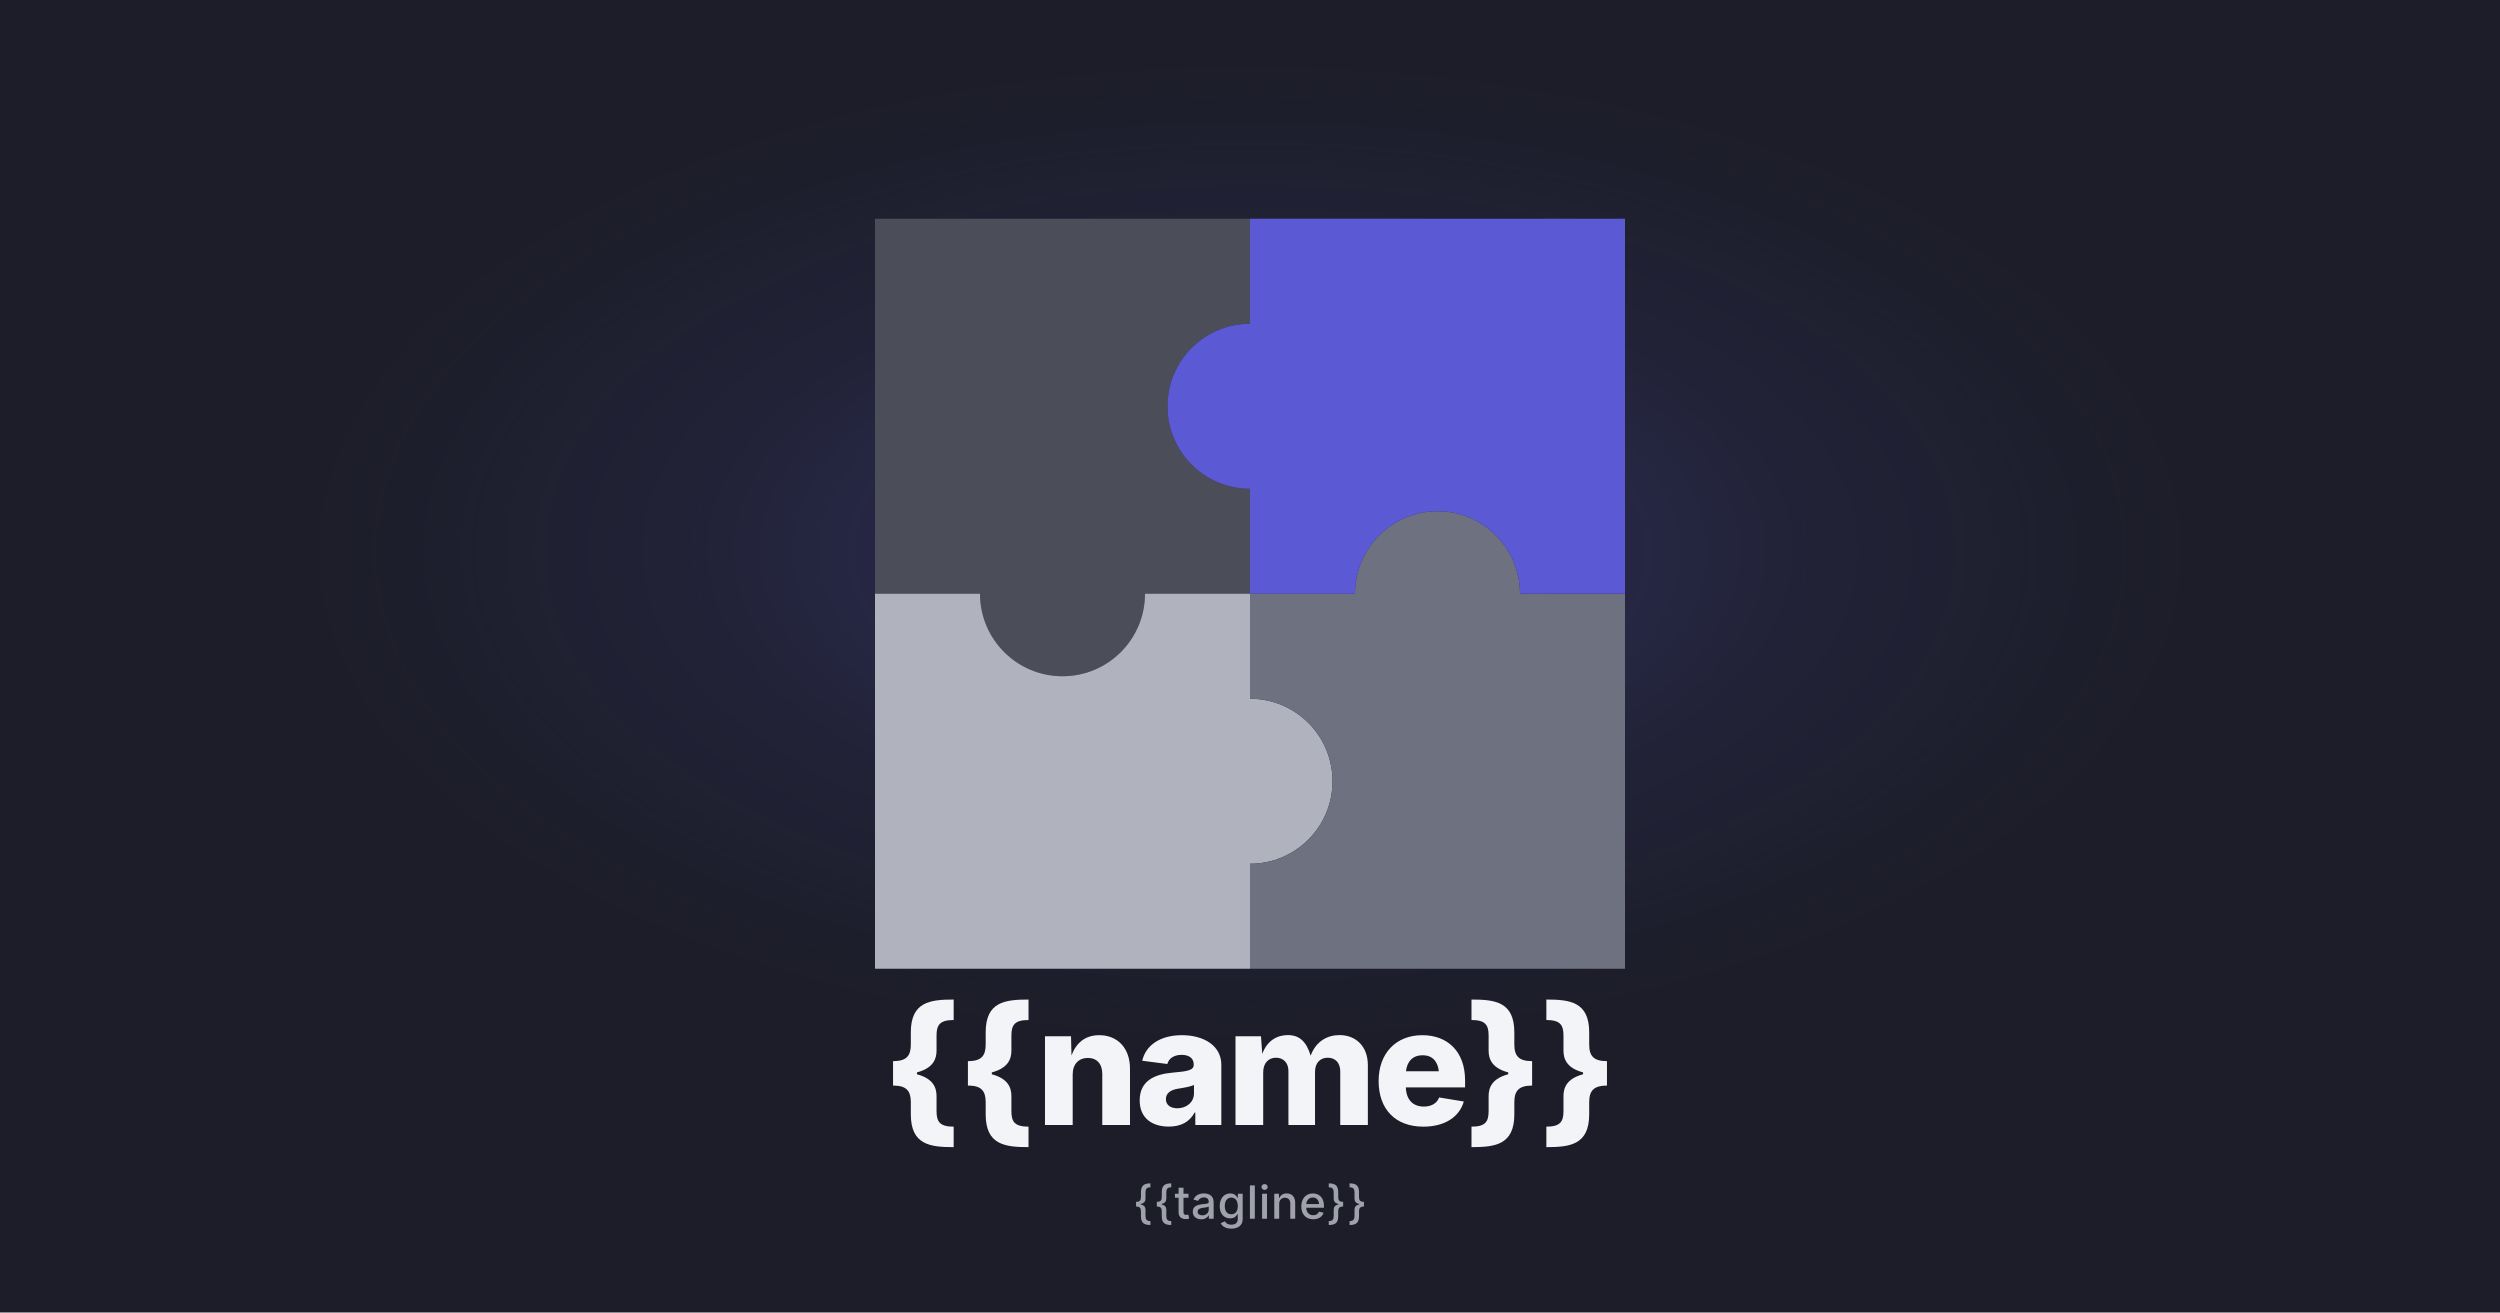
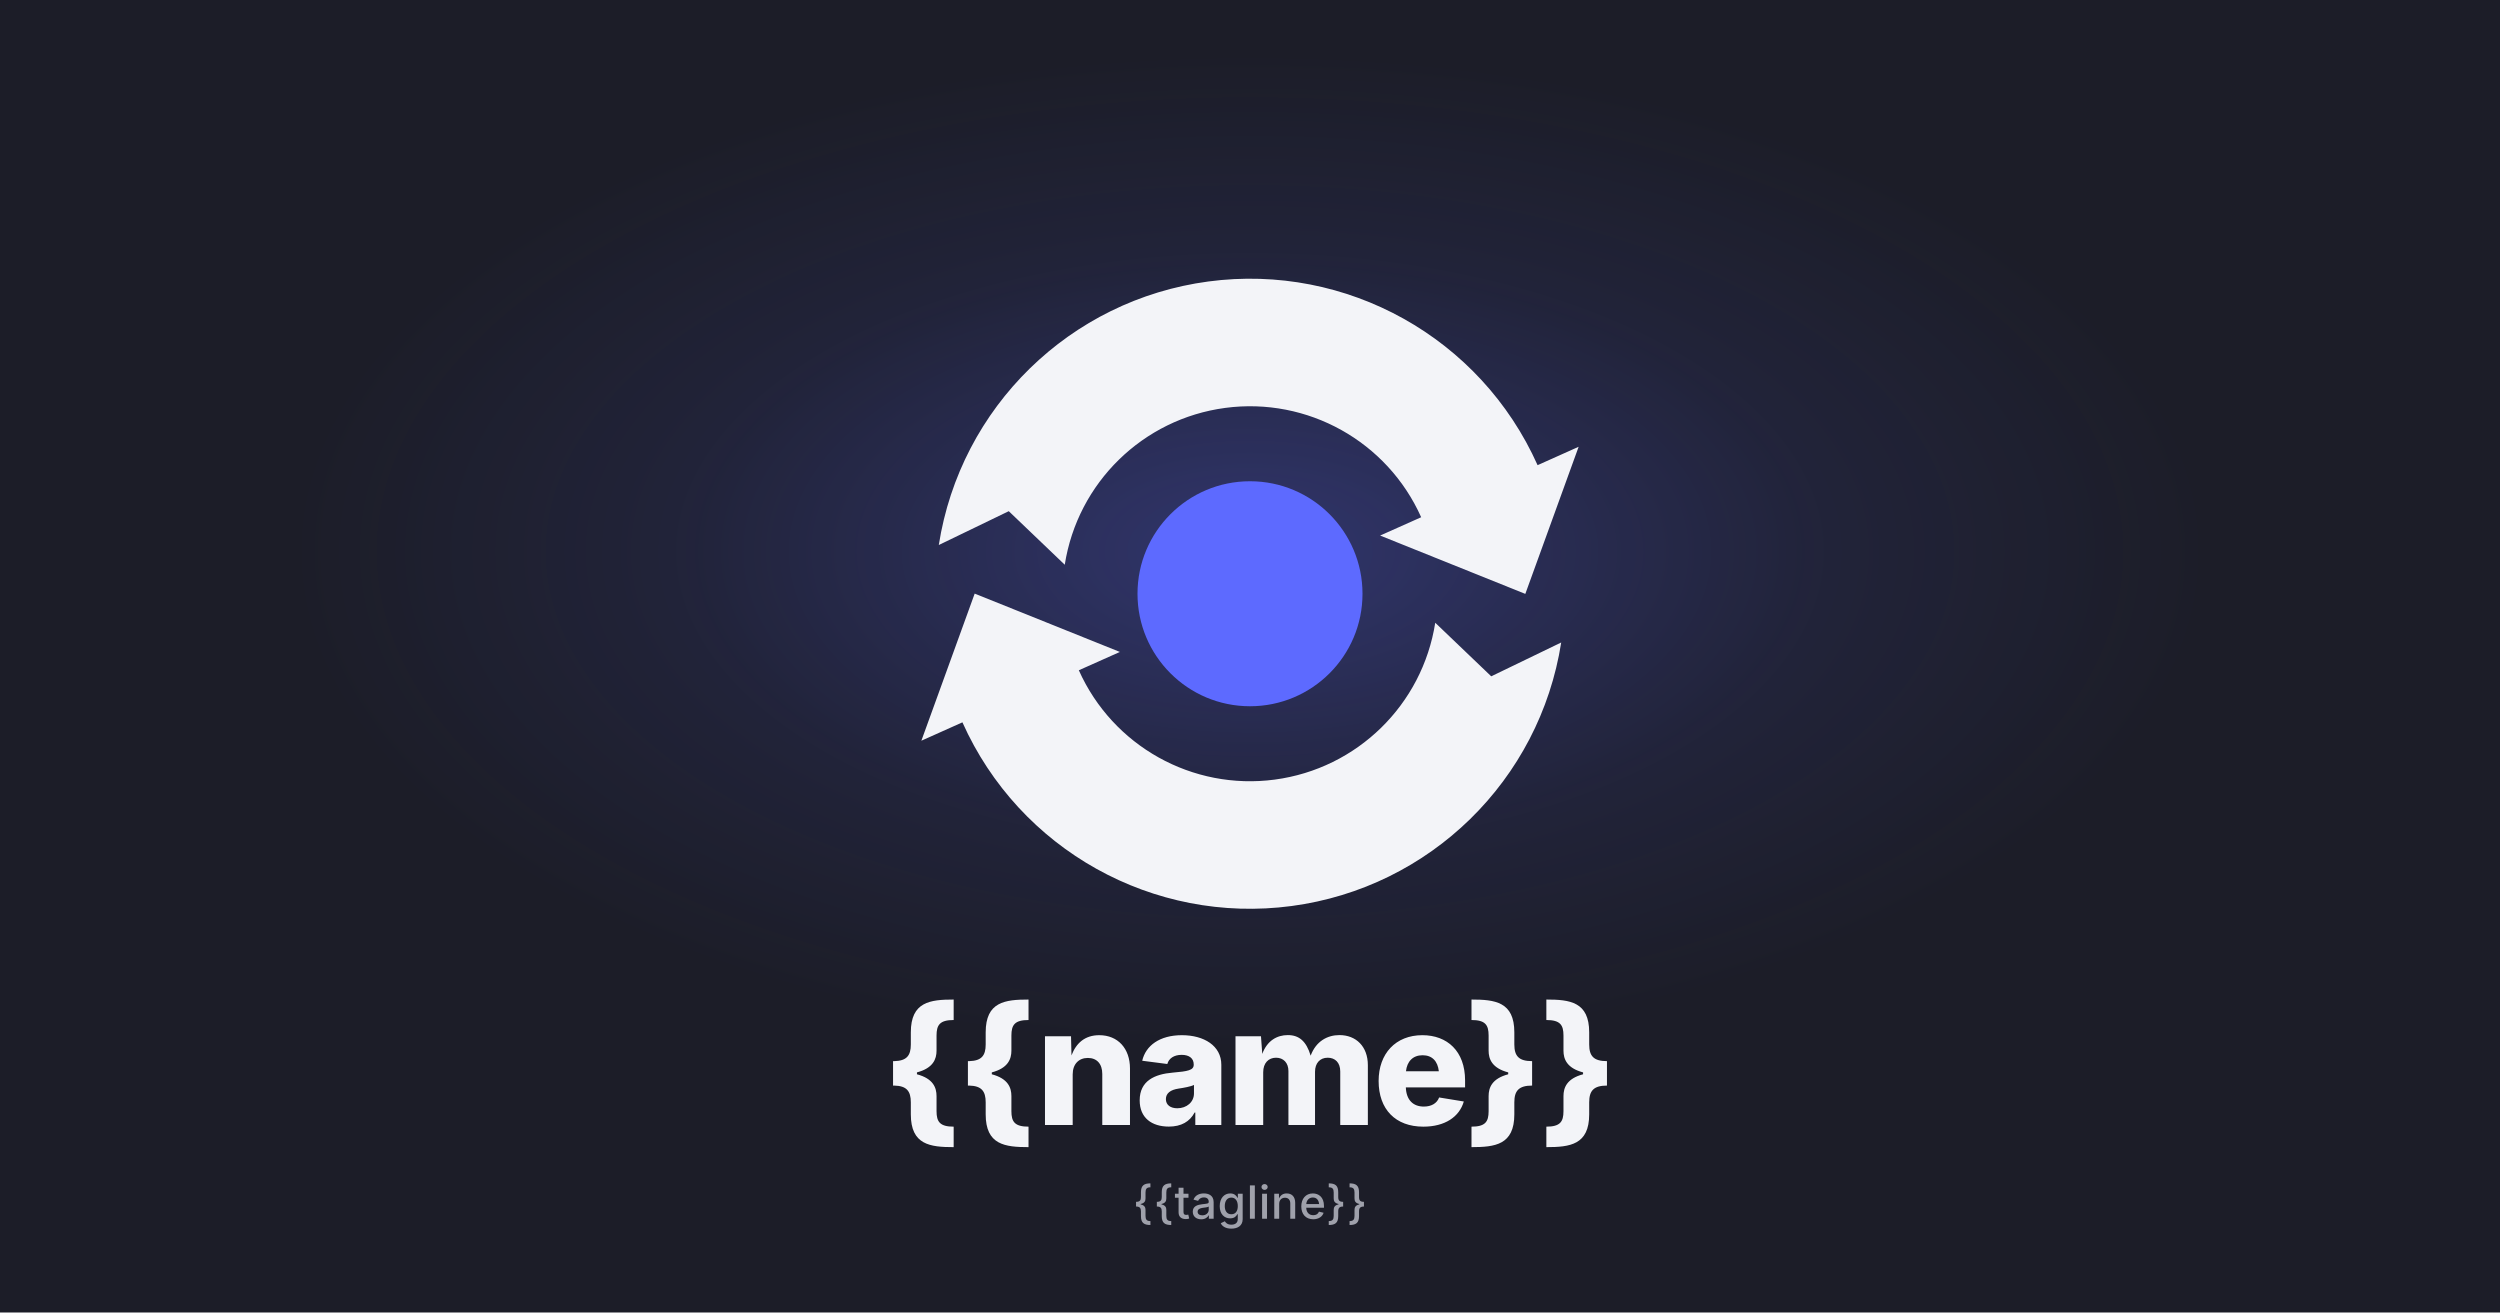
<svg xmlns="http://www.w3.org/2000/svg" viewBox="0 0 1200 630" width="1200" height="630">
  <rect width="1200" height="630" fill="#1c1d28" />
  <defs>
    <radialGradient id="glow" cx="50%" cy="42%" r="38%">
-       <stop offset="0%" stop-color="#5b59d4" stop-opacity="0.32" />
-       <stop offset="60%" stop-color="#5b59d4" stop-opacity="0.08" />
-       <stop offset="100%" stop-color="#5b59d4" stop-opacity="0" />
+       <stop offset="0%" stop-color="#5d6aff" stop-opacity="0.32" />
+       <stop offset="60%" stop-color="#5d6aff" stop-opacity="0.08" />
+       <stop offset="100%" stop-color="#5d6aff" stop-opacity="0" />
    </radialGradient>
  </defs>
  <rect width="1200" height="630" fill="url(#glow)" />
  <g transform="translate(420 105) scale(3.6)">
-     <path d="M 0 0 L 50 0 L 50 14 A 11 11 0 0 0 50 36 L 50 50 L 36 50 A 11 11 0 0 1 14 50 L 0 50 Z" fill="#4b4e58" />
-     <path d="M 0 50 L 14 50 A 11 11 0 0 0 36 50 L 50 50 L 50 64 A 11 11 0 0 1 50 86 L 50 100 L 0 100 Z" fill="#b0b3bd" />
-     <path d="M 50 50 L 64 50 A 11 11 0 0 1 86 50 L 100 50 L 100 100 L 50 100 L 50 86 A 11 11 0 0 0 50 64 Z" fill="#6e7280" />
-     <path d="M 50 0 L 100 0 L 100 50 L 86 50 A 11 11 0 0 0 64 50 L 50 50 L 50 36 A 11 11 0 0 1 50 14 Z" fill="#5b59d4" />
+     <g transform="rotate(8.9 50 50)" fill="#f3f4f8">
+       <path d="M 8 50 A 42 42 0 0 1 85.23 27.13 L 90.26 23.86 L 86.27 44.34 L 65.94 39.65 L 70.97 36.39 A 25 25 0 0 0 25 50 L 16.52 44.10 Z" />
+       <path d="M 8 50 A 42 42 0 0 1 85.23 27.13 L 90.26 23.86 L 86.27 44.34 L 65.94 39.65 L 70.97 36.39 A 25 25 0 0 0 25 50 L 16.52 44.10 Z" transform="rotate(180 50 50)" />
+     </g>
+     <circle cx="50" cy="50" r="15" fill="#5d6aff" />
  </g>
  <text x="600" y="540" text-anchor="middle" font-family="Manrope, Inter, system-ui, sans-serif" font-weight="800" font-size="78" letter-spacing="-2" fill="#f3f4f8">{{name}}</text>
  <text x="600" y="585" text-anchor="middle" font-family="Inter, system-ui, sans-serif" font-weight="500" font-size="22" letter-spacing="0.3" fill="#9fa1ab">{{tagline}}</text>
</svg>
